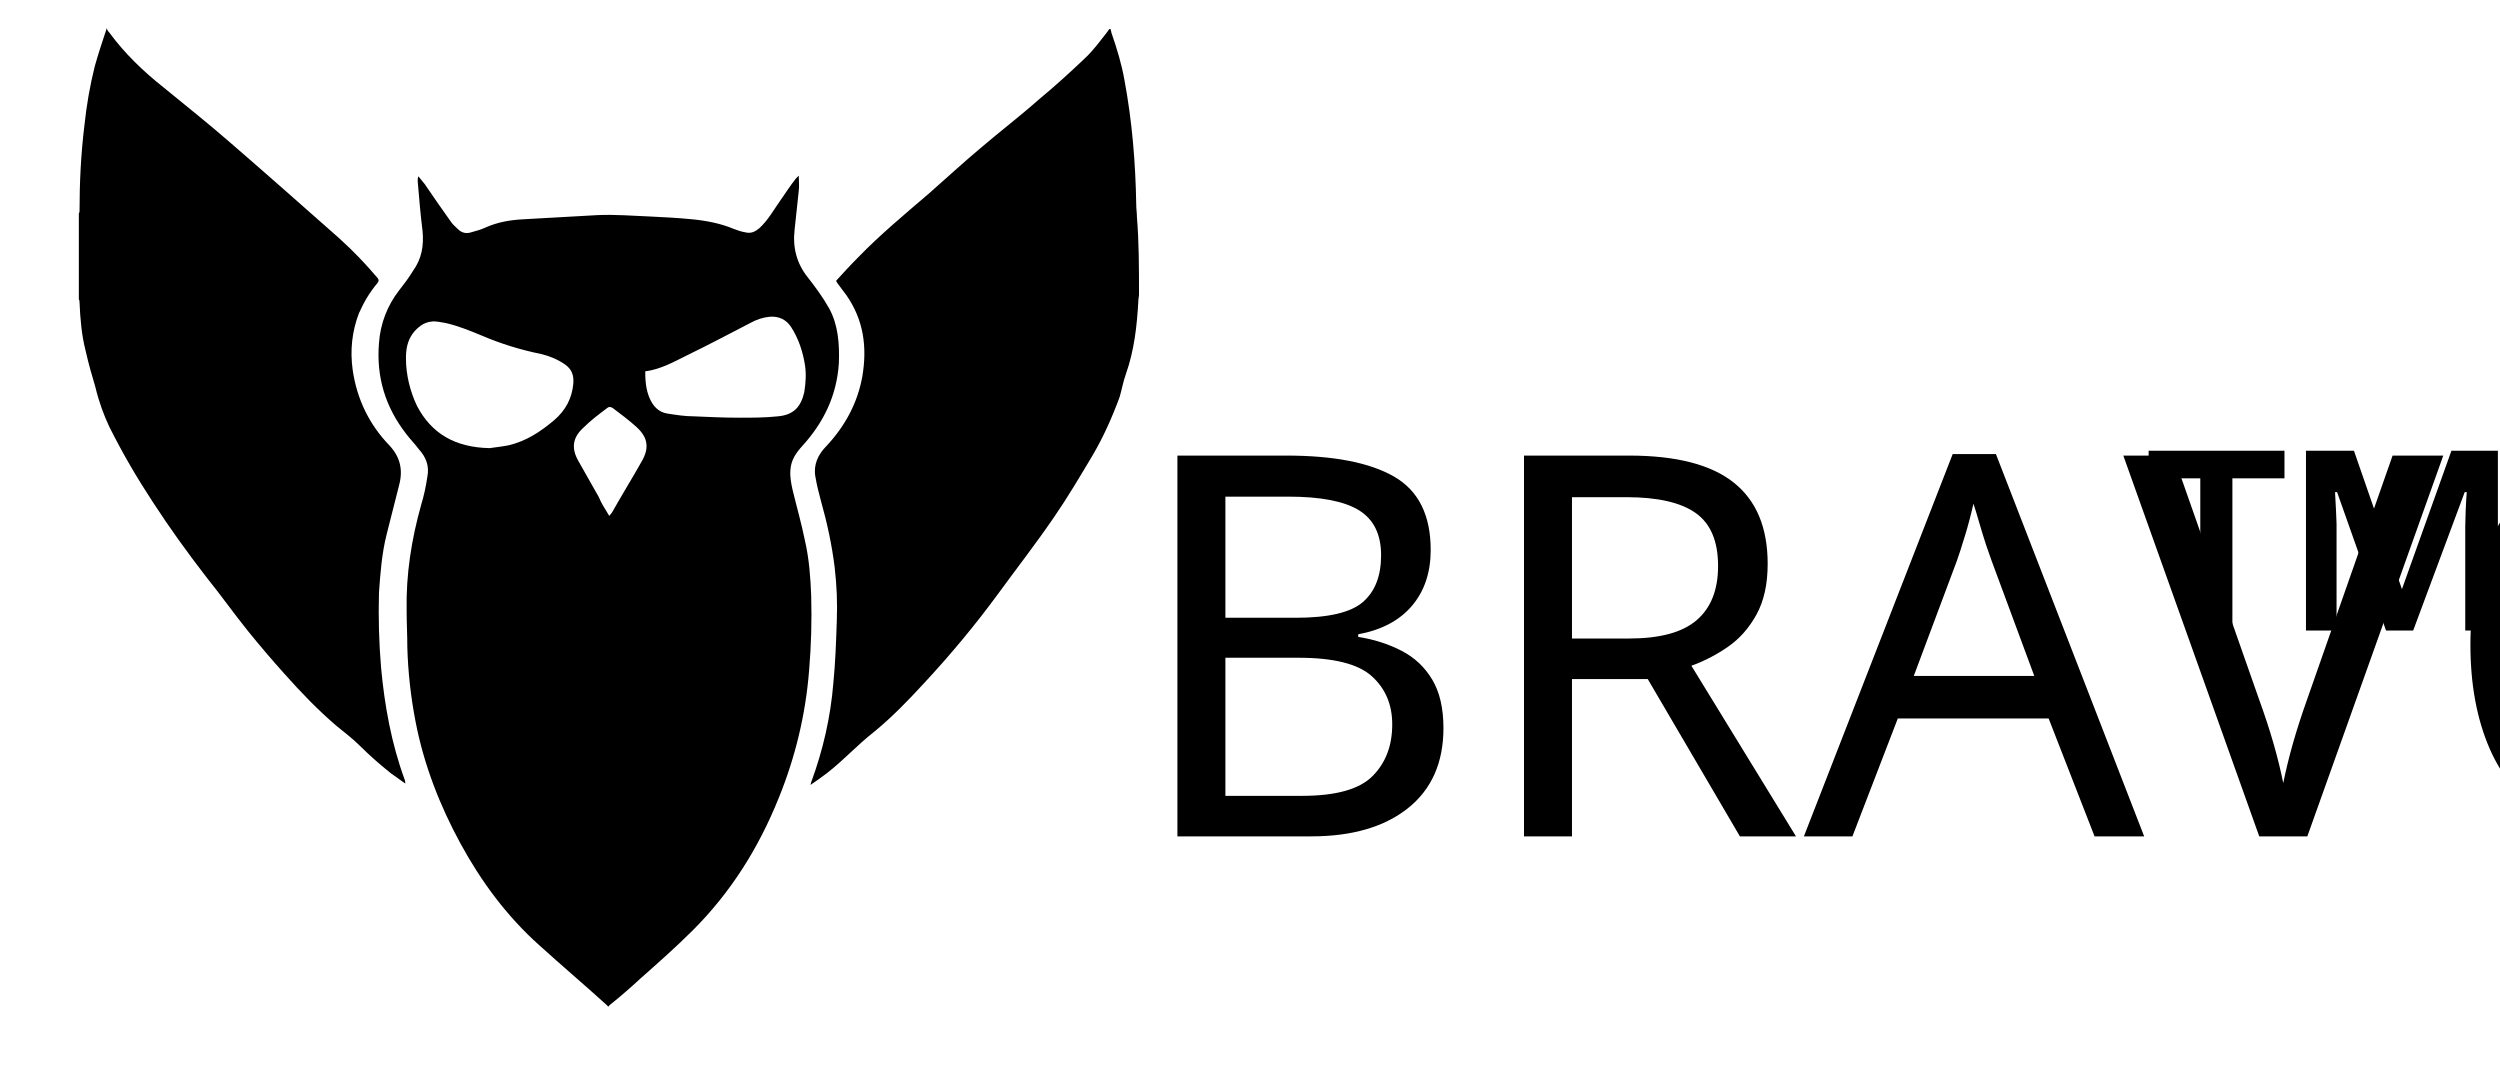
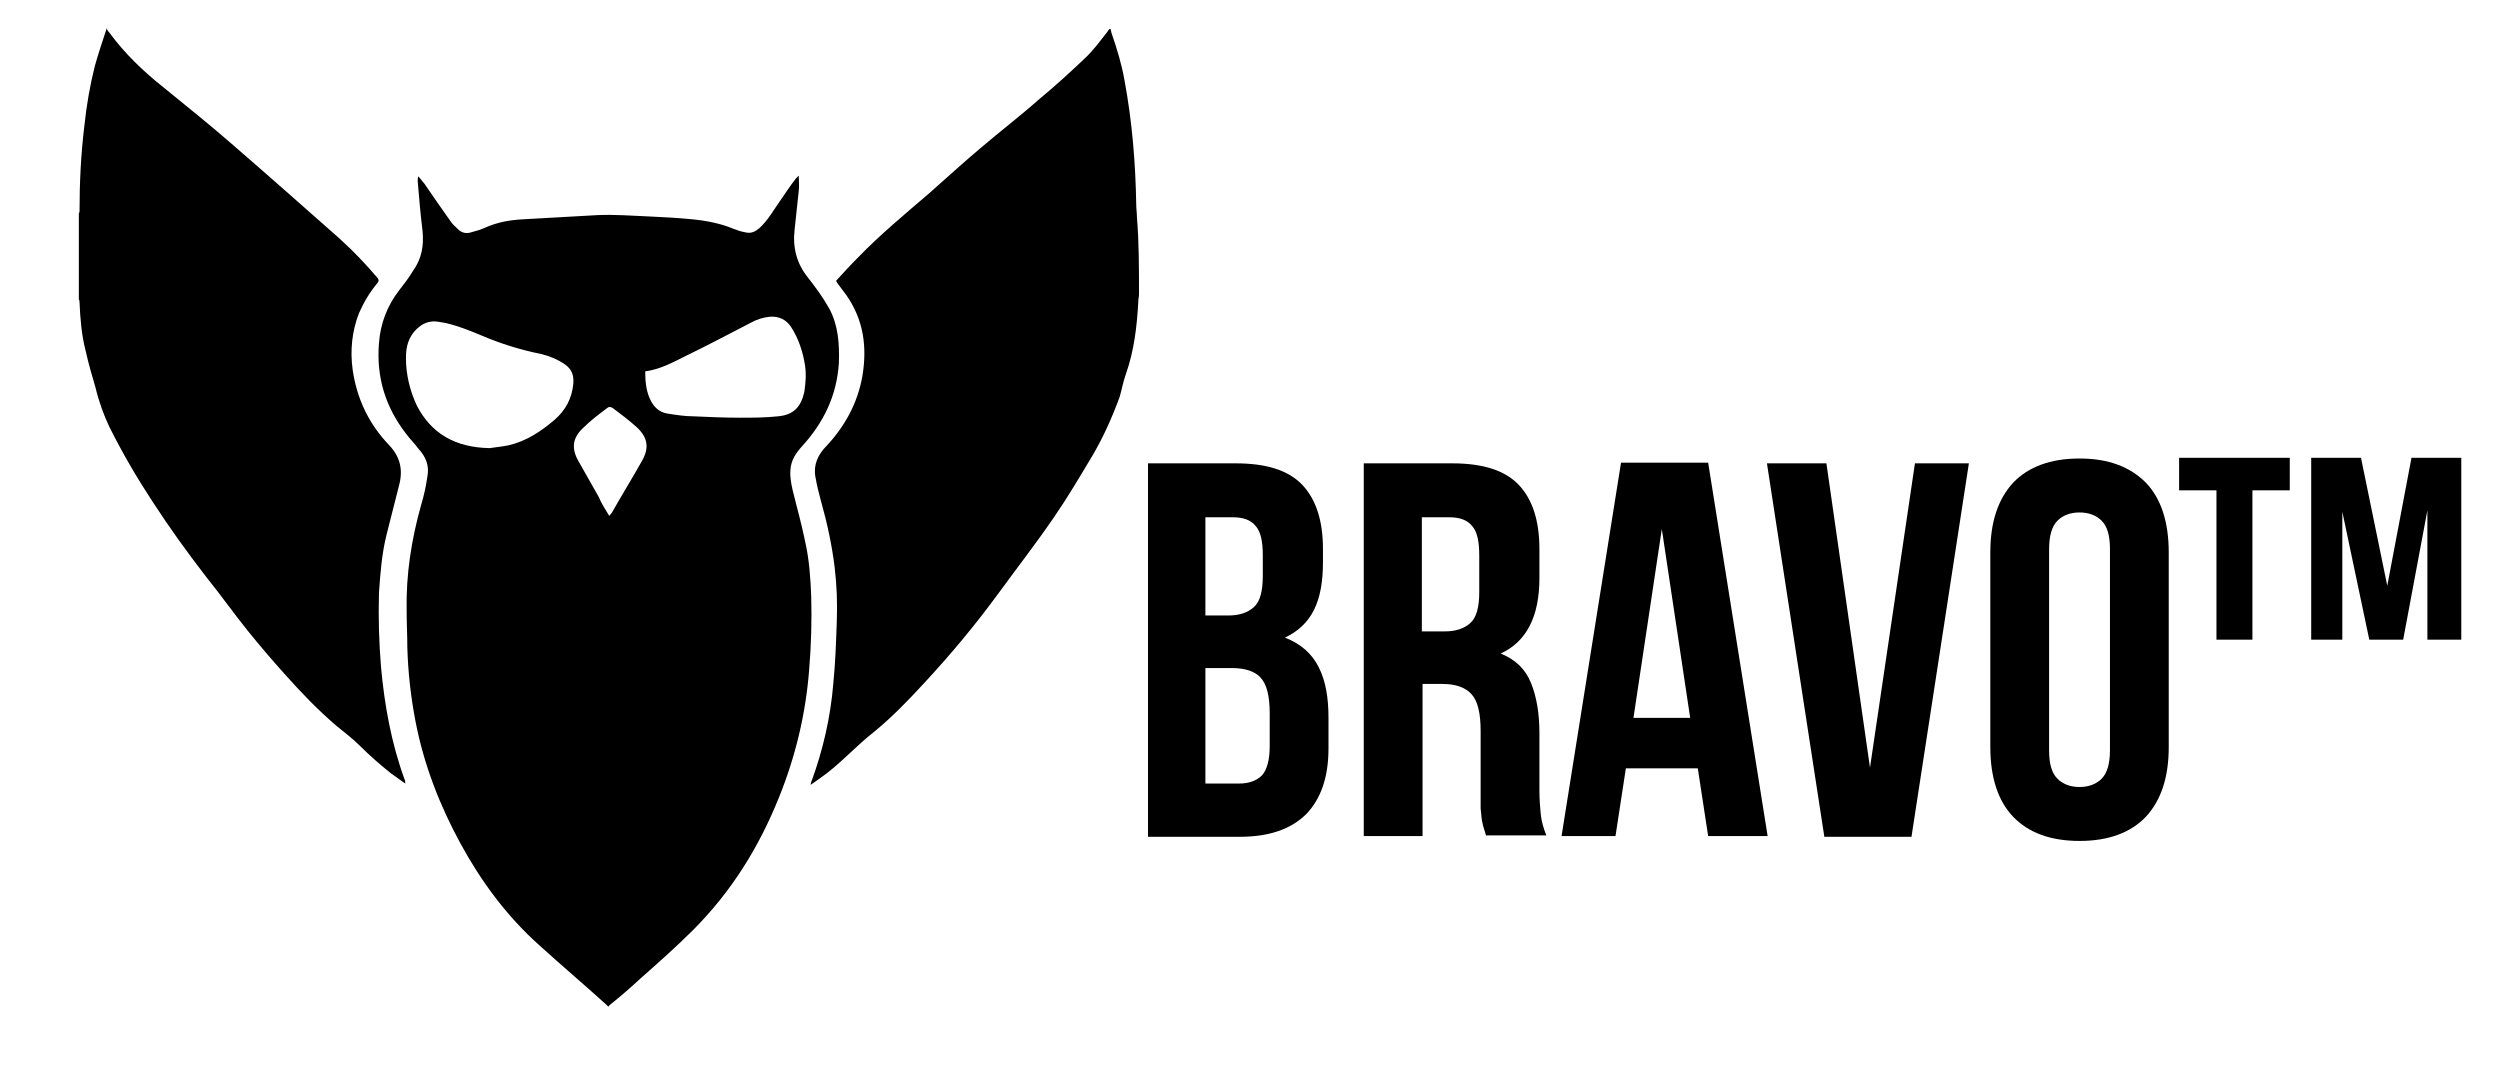
<svg xmlns="http://www.w3.org/2000/svg" version="1.1" id="Слой_1" x="0px" y="0px" viewBox="0 0 361.5 154.2" style="enable-background:new 0 0 361.5 154.2;" xml:space="preserve">
  <style type="text/css">
- 	.st0{font-family:'AA-BebasNeue';}
- 	.st1{font-size:77.104px;}
- 	.st2{font-size:73.824px;}
+ 	.st0{enable-background:new    ;}
</style>
+   <g class="st0">
+     <path d="M178.7,67c4.4,0,7.6,1,9.6,3.1c2,2.1,3,5.2,3,9.3v1.9c0,2.8-0.4,5.1-1.3,6.9c-0.9,1.8-2.3,3.1-4.2,4   c2.3,0.9,3.9,2.3,4.9,4.3c1,2,1.4,4.4,1.4,7.3v4.4c0,4.2-1.1,7.3-3.2,9.5c-2.2,2.2-5.4,3.3-9.6,3.3h-13.3V67H178.7z M174.3,74.7   v14.3h3.3c1.6,0,2.8-0.4,3.7-1.2c0.9-0.8,1.3-2.3,1.3-4.5v-3c0-2-0.3-3.4-1-4.2c-0.7-0.9-1.8-1.3-3.3-1.3H174.3z M174.3,96.7v16.6   h4.9c1.4,0,2.5-0.4,3.3-1.2c0.7-0.8,1.1-2.2,1.1-4.2v-4.7c0-2.5-0.4-4.2-1.3-5.2c-0.8-0.9-2.2-1.4-4.2-1.4H174.3z" />
+     <path d="M214.9,120.9c-0.1-0.4-0.2-0.7-0.3-1c-0.1-0.3-0.2-0.7-0.3-1.2c-0.1-0.5-0.1-1.1-0.2-1.8c0-0.7,0-1.6,0-2.7v-8.5   c0-2.5-0.4-4.3-1.3-5.3c-0.9-1-2.3-1.5-4.2-1.5h-2.9v22h-8.5V67H210c4.4,0,7.6,1,9.6,3.1c2,2.1,3,5.2,3,9.3v4.2   c0,5.6-1.9,9.2-5.6,10.9c2.2,0.9,3.6,2.3,4.4,4.3c0.8,2,1.2,4.4,1.2,7.2v8.3c0,1.3,0.1,2.5,0.2,3.5c0.1,1,0.4,2,0.8,3H214.9z    M205.6,74.7v16.6h3.3c1.6,0,2.8-0.4,3.7-1.2c0.9-0.8,1.3-2.3,1.3-4.5v-5.3c0-2-0.3-3.4-1-4.2c-0.7-0.9-1.8-1.3-3.3-1.3H205.6z" />
+     <path d="M255.6,120.9H247l-1.5-9.8h-10.4l-1.5,9.8h-7.8l8.6-54H247L255.6,120.9z M236.2,103.8h8.2l-4.1-27.3L236.2,103.8z" />
+     <path d="M270.4,111l6.5-44h7.8l-8.3,54h-12.6l-8.3-54h8.6L270.4,111z" />
+     <path d="M287.8,79.9c0-4.4,1.1-7.7,3.3-10.1c2.2-2.3,5.4-3.5,9.6-3.5c4.2,0,7.3,1.2,9.6,3.5c2.2,2.3,3.3,5.7,3.3,10.1V108   c0,4.4-1.1,7.7-3.3,10.1c-2.2,2.3-5.4,3.5-9.6,3.5c-4.2,0-7.4-1.2-9.6-3.5c-2.2-2.3-3.3-5.7-3.3-10.1V79.9z M296.3,108.5   c0,2,0.4,3.3,1.2,4.1c0.8,0.8,1.9,1.2,3.2,1.2c1.3,0,2.4-0.4,3.2-1.2c0.8-0.8,1.2-2.2,1.2-4.1V79.4c0-2-0.4-3.3-1.2-4.1   c-0.8-0.8-1.9-1.2-3.2-1.2c-1.3,0-2.4,0.4-3.2,1.2c-0.8,0.8-1.2,2.2-1.2,4.1V108.5z" />
+   </g>
+   <g class="st0">
+     <path d="M315.2,66.2h15.9v4.7h-5.4v21.6h-5.2V70.9h-5.4V66.2z M345.2,84.7l3.5-18.5h7.2v26.3H351V73.8l-3.5,18.7h-4.9L338.7,74   v18.5h-4.5V66.2h7.2L345.2,84.7z" />
+   </g>
  <g>
-     <text transform="matrix(1 0 0 1 162.7694 120.9385)" class="st0 st1">BRAVO</text>
-     <text transform="matrix(1 0 0 1 309.4442 117.8975)" class="st0 st2">™</text>
-     <g>
-       <path d="M88,145.6c-0.1-0.1-0.2-0.2-0.3-0.3c-3.2-2.9-6.5-5.7-9.7-8.6c-4.7-4.2-8.4-9.2-11.4-14.7c-3-5.5-5.3-11.4-6.5-17.6    c-0.7-3.6-1.1-7.2-1.2-10.8c0-1.8-0.1-3.5-0.1-5.3C58.7,83,59.5,78,60.9,73c0.4-1.3,0.7-2.7,0.9-4.1c0.3-1.5-0.2-2.8-1.2-3.9    c-0.6-0.8-1.3-1.5-1.9-2.3c-3-3.9-4.3-8.2-3.9-13.1c0.2-2.8,1.2-5.4,2.9-7.6c0.7-0.9,1.4-1.8,2-2.8c1.3-1.8,1.6-3.7,1.4-5.8    c-0.3-2.4-0.5-4.8-0.7-7.2c0-0.2,0-0.5,0.1-0.7c0.3,0.4,0.6,0.7,0.9,1.1c1.3,1.9,2.6,3.8,3.9,5.6c0.3,0.4,0.7,0.7,1.1,1.1    c0.5,0.4,1.1,0.5,1.7,0.3c0.7-0.2,1.5-0.4,2.1-0.7c1.8-0.8,3.6-1.1,5.6-1.2c3.6-0.2,7.2-0.4,10.7-0.6c2.5-0.1,4.9,0.1,7.4,0.2    c2,0.1,4.1,0.2,6.1,0.4c2.1,0.2,4.2,0.6,6.1,1.4c0.5,0.2,1.1,0.4,1.7,0.5c0.8,0.2,1.4-0.1,2-0.6c1.3-1.2,2.1-2.7,3.1-4.1    c0.7-1,1.4-2.1,2.2-3.1c0.1-0.1,0.2-0.2,0.4-0.4c0,0.8,0.1,1.5,0,2.2c-0.2,1.9-0.4,3.7-0.6,5.6c-0.3,2.6,0.3,4.9,1.9,6.9    c1.1,1.4,2.2,2.9,3.1,4.5c1.3,2.4,1.5,5.1,1.4,7.9c-0.3,4.7-2.2,8.6-5.3,12c-0.9,1-1.6,2-1.7,3.4c-0.1,1,0.1,2,0.3,2.9    c0.6,2.5,1.3,4.9,1.8,7.4c0.6,2.6,0.8,5.3,0.9,8c0.1,3.6,0,7.1-0.3,10.7c-0.5,6.4-2,12.6-4.4,18.5c-2.9,7.2-6.9,13.6-12.4,19.1    c-2.4,2.4-5,4.7-7.6,7c-1.4,1.3-2.9,2.6-4.4,3.8c-0.1,0.1-0.2,0.2-0.3,0.3C88.2,145.6,88.1,145.6,88,145.6z M70.8,64.8    c0.6-0.1,1.7-0.2,2.7-0.4c2.6-0.6,4.7-2,6.7-3.7c1.6-1.4,2.5-3.1,2.7-5.2c0.1-1.2-0.2-2.1-1.2-2.8c-1-0.7-2.2-1.2-3.4-1.5    c-3-0.6-5.9-1.5-8.7-2.7c-1.7-0.7-3.4-1.4-5.2-1.8c-0.7-0.1-1.4-0.3-2-0.2c-1.1,0.1-2,0.8-2.7,1.7c-0.8,1.1-1,2.3-1,3.6    c0,2.4,0.6,4.8,1.6,6.9C62.4,62.7,65.8,64.7,70.8,64.8z M93.3,53.7c0,1.3,0.1,2.6,0.6,3.8c0.5,1.2,1.3,2.1,2.6,2.3    c1.3,0.2,2.5,0.4,3.8,0.4c2.2,0.1,4.4,0.2,6.6,0.2c1.9,0,3.7,0,5.6-0.2c2.2-0.2,3.3-1.3,3.8-3.5c0.2-1.3,0.3-2.6,0.1-3.9    c-0.3-1.9-0.9-3.8-2-5.5c-0.7-1.1-1.8-1.6-3.1-1.5c-1,0.1-1.9,0.4-2.8,0.9c-3.1,1.6-6.1,3.2-9.2,4.7    C97.3,52.4,95.5,53.4,93.3,53.7z M88.1,74.6c0.2-0.2,0.3-0.4,0.4-0.5c1.4-2.5,2.9-4.9,4.3-7.4c1.1-1.9,0.9-3.4-0.7-4.9    c-1.1-1-2.3-1.9-3.5-2.8c-0.3-0.2-0.6-0.2-0.8,0c-1.2,0.9-2.4,1.8-3.5,2.9c-1.5,1.4-1.7,2.9-0.7,4.7c1,1.8,2,3.5,3,5.3    C86.9,72.7,87.5,73.6,88.1,74.6z" />
-       <path d="M164.7,42.6c0,0.3-0.1,0.6-0.1,1c-0.2,3.6-0.6,7.1-1.8,10.5c-0.4,1.1-0.6,2.3-0.9,3.3c-1.1,3-2.4,5.9-4,8.6    c-1.8,3-3.5,5.9-5.5,8.8c-2.6,3.8-5.4,7.4-8.1,11.1c-3.3,4.5-6.8,8.7-10.6,12.8c-2.3,2.5-4.7,5-7.4,7.2c-2.3,1.8-4.3,4-6.6,5.8    c-0.8,0.6-1.6,1.2-2.5,1.8c0-0.1,0.1-0.3,0.1-0.4c1.7-4.6,2.8-9.4,3.2-14.3c0.3-3,0.4-6,0.5-9c0.1-2.6,0-5.1-0.3-7.7    c-0.4-3.3-1.1-6.5-2-9.7c-0.3-1.1-0.6-2.3-0.8-3.5c-0.3-1.7,0.4-3.2,1.6-4.4c2.7-2.9,4.5-6.2,5.2-10.1c0.7-4.2,0.2-8.1-2.3-11.7    c-0.4-0.5-0.8-1.1-1.2-1.6c-0.1-0.1-0.2-0.3-0.3-0.5c1.1-1.2,2.1-2.3,3.2-3.4c3.2-3.3,6.7-6.2,10.2-9.2c2.5-2.2,5-4.5,7.5-6.6    c2.8-2.4,5.7-4.6,8.4-7c2.3-1.9,4.5-3.9,6.6-5.9c1.3-1.2,2.3-2.6,3.4-4c0.1-0.1,0.1-0.2,0.2-0.3c0.1,0,0.2,0,0.2,0    c0,0.2,0.1,0.3,0.1,0.5c0.8,2.3,1.5,4.6,1.9,6.9c1.1,5.9,1.6,11.9,1.7,18c0,0.6,0.1,1.2,0.1,1.8C164.7,35,164.7,38.8,164.7,42.6z" />
-       <path d="M15.4,4.1c0.1,0.2,0.2,0.4,0.4,0.6c2.2,3,4.9,5.6,7.8,7.9c3.3,2.7,6.7,5.4,9.9,8.2c5.2,4.5,10.4,9.1,15.6,13.7    c2,1.8,3.8,3.7,5.5,5.7c0.2,0.3,0.2,0.4,0,0.7c-1.1,1.3-2,2.8-2.7,4.4c-1,2.6-1.3,5.4-0.9,8.2c0.6,4.2,2.4,7.9,5.3,10.9    c1.6,1.7,2,3.6,1.4,5.8c-0.6,2.4-1.2,4.7-1.8,7.1c-0.7,2.8-0.9,5.6-1.1,8.4c-0.1,3.6,0,7.2,0.3,10.8c0.5,5.5,1.5,11,3.4,16.2    c0.1,0.2,0.1,0.4,0.1,0.6c-0.7-0.5-1.4-1-2.1-1.5c-1.5-1.2-3-2.5-4.4-3.9c-1.1-1.1-2.3-2-3.4-2.9c-2.7-2.3-5.2-4.9-7.6-7.6    c-1.8-2-3.5-4-5.2-6.1c-2.1-2.6-4-5.3-6.1-7.9c-2.7-3.5-5.3-7.1-7.7-10.8c-2.3-3.5-4.4-7.1-6.3-10.9C15,60,14.3,58.1,13.8,56    c-0.5-1.7-1-3.4-1.4-5.2c-0.6-2.3-0.8-4.7-0.9-7.1c0-0.1,0-0.3-0.1-0.4c0-4.1,0-8.3,0-12.4c0-0.1,0.1-0.2,0.1-0.3    c0-4.2,0.2-8.3,0.7-12.4c0.3-2.9,0.8-5.8,1.5-8.6c0.5-1.8,1.1-3.6,1.7-5.4C15.3,4.1,15.4,4.1,15.4,4.1z" />
-     </g>
+     <path d="M88,145.6c-0.1-0.1-0.2-0.2-0.3-0.3c-3.2-2.9-6.5-5.7-9.7-8.6c-4.7-4.2-8.4-9.2-11.4-14.7s-5.3-11.4-6.5-17.6   c-0.7-3.6-1.1-7.2-1.2-10.8c0-1.8-0.1-3.5-0.1-5.3C58.7,83,59.5,78,60.9,73c0.4-1.3,0.7-2.7,0.9-4.1c0.3-1.5-0.2-2.8-1.2-3.9   c-0.6-0.8-1.3-1.5-1.9-2.3c-3-3.9-4.3-8.2-3.9-13.1c0.2-2.8,1.2-5.4,2.9-7.6c0.7-0.9,1.4-1.8,2-2.8c1.3-1.8,1.6-3.7,1.4-5.8   c-0.3-2.4-0.5-4.8-0.7-7.2c0-0.2,0-0.5,0.1-0.7c0.3,0.4,0.6,0.7,0.9,1.1c1.3,1.9,2.6,3.8,3.9,5.6c0.3,0.4,0.7,0.7,1.1,1.1   c0.5,0.4,1.1,0.5,1.7,0.3c0.7-0.2,1.5-0.4,2.1-0.7c1.8-0.8,3.6-1.1,5.6-1.2c3.6-0.2,7.2-0.4,10.7-0.6c2.5-0.1,4.9,0.1,7.4,0.2   c2,0.1,4.1,0.2,6.1,0.4c2.1,0.2,4.2,0.6,6.1,1.4c0.5,0.2,1.1,0.4,1.7,0.5c0.8,0.2,1.4-0.1,2-0.6c1.3-1.2,2.1-2.7,3.1-4.1   c0.7-1,1.4-2.1,2.2-3.1c0.1-0.1,0.2-0.2,0.4-0.4c0,0.8,0.1,1.5,0,2.2c-0.2,1.9-0.4,3.7-0.6,5.6c-0.3,2.6,0.3,4.9,1.9,6.9   c1.1,1.4,2.2,2.9,3.1,4.5c1.3,2.4,1.5,5.1,1.4,7.9c-0.3,4.7-2.2,8.6-5.3,12c-0.9,1-1.6,2-1.7,3.4c-0.1,1,0.1,2,0.3,2.9   c0.6,2.5,1.3,4.9,1.8,7.4c0.6,2.6,0.8,5.3,0.9,8c0.1,3.6,0,7.1-0.3,10.7c-0.5,6.4-2,12.6-4.4,18.5c-2.9,7.2-6.9,13.6-12.4,19.1   c-2.4,2.4-5,4.7-7.6,7c-1.4,1.3-2.9,2.6-4.4,3.8c-0.1,0.1-0.2,0.2-0.3,0.3C88.2,145.6,88.1,145.6,88,145.6z M70.8,64.8   c0.6-0.1,1.7-0.2,2.7-0.4c2.6-0.6,4.7-2,6.7-3.7c1.6-1.4,2.5-3.1,2.7-5.2c0.1-1.2-0.2-2.1-1.2-2.8s-2.2-1.2-3.4-1.5   c-3-0.6-5.9-1.5-8.7-2.7c-1.7-0.7-3.4-1.4-5.2-1.8c-0.7-0.1-1.4-0.3-2-0.2c-1.1,0.1-2,0.8-2.7,1.7c-0.8,1.1-1,2.3-1,3.6   c0,2.4,0.6,4.8,1.6,6.9C62.4,62.7,65.8,64.7,70.8,64.8z M93.3,53.7c0,1.3,0.1,2.6,0.6,3.8s1.3,2.1,2.6,2.3c1.3,0.2,2.5,0.4,3.8,0.4   c2.2,0.1,4.4,0.2,6.6,0.2c1.9,0,3.7,0,5.6-0.2c2.2-0.2,3.3-1.3,3.8-3.5c0.2-1.3,0.3-2.6,0.1-3.9c-0.3-1.9-0.9-3.8-2-5.5   c-0.7-1.1-1.8-1.6-3.1-1.5c-1,0.1-1.9,0.4-2.8,0.9c-3.1,1.6-6.1,3.2-9.2,4.7C97.3,52.4,95.5,53.4,93.3,53.7z M88.1,74.6   c0.2-0.2,0.3-0.4,0.4-0.5c1.4-2.5,2.9-4.9,4.3-7.4c1.1-1.9,0.9-3.4-0.7-4.9c-1.1-1-2.3-1.9-3.5-2.8c-0.3-0.2-0.6-0.2-0.8,0   c-1.2,0.9-2.4,1.8-3.5,2.9c-1.5,1.4-1.7,2.9-0.7,4.7s2,3.5,3,5.3C86.9,72.7,87.5,73.6,88.1,74.6z" />
+     <path d="M164.7,42.6c0,0.3-0.1,0.6-0.1,1c-0.2,3.6-0.6,7.1-1.8,10.5c-0.4,1.1-0.6,2.3-0.9,3.3c-1.1,3-2.4,5.9-4,8.6   c-1.8,3-3.5,5.9-5.5,8.8c-2.6,3.8-5.4,7.4-8.1,11.1c-3.3,4.5-6.8,8.7-10.6,12.8c-2.3,2.5-4.7,5-7.4,7.2c-2.3,1.8-4.3,4-6.6,5.8   c-0.8,0.6-1.6,1.2-2.5,1.8c0-0.1,0.1-0.3,0.1-0.4c1.7-4.6,2.8-9.4,3.2-14.3c0.3-3,0.4-6,0.5-9c0.1-2.6,0-5.1-0.3-7.7   c-0.4-3.3-1.1-6.5-2-9.7c-0.3-1.1-0.6-2.3-0.8-3.5c-0.3-1.7,0.4-3.2,1.6-4.4c2.7-2.9,4.5-6.2,5.2-10.1c0.7-4.2,0.2-8.1-2.3-11.7   c-0.4-0.5-0.8-1.1-1.2-1.6c-0.1-0.1-0.2-0.3-0.3-0.5c1.1-1.2,2.1-2.3,3.2-3.4c3.2-3.3,6.7-6.2,10.2-9.2c2.5-2.2,5-4.5,7.5-6.6   c2.8-2.4,5.7-4.6,8.4-7c2.3-1.9,4.5-3.9,6.6-5.9c1.3-1.2,2.3-2.6,3.4-4c0.1-0.1,0.1-0.2,0.2-0.3c0.1,0,0.2,0,0.2,0   c0,0.2,0.1,0.3,0.1,0.5c0.8,2.3,1.5,4.6,1.9,6.9c1.1,5.9,1.6,11.9,1.7,18c0,0.6,0.1,1.2,0.1,1.8C164.7,35,164.7,38.8,164.7,42.6z" />
+     <path d="M15.4,4.1c0.1,0.2,0.2,0.4,0.4,0.6c2.2,3,4.9,5.6,7.8,7.9c3.3,2.7,6.7,5.4,9.9,8.2c5.2,4.5,10.4,9.1,15.6,13.7   c2,1.8,3.8,3.7,5.5,5.7c0.2,0.3,0.2,0.4,0,0.7c-1.1,1.3-2,2.8-2.7,4.4c-1,2.6-1.3,5.4-0.9,8.2c0.6,4.2,2.4,7.9,5.3,10.9   c1.6,1.7,2,3.6,1.4,5.8c-0.6,2.4-1.2,4.7-1.8,7.1c-0.7,2.8-0.9,5.6-1.1,8.4c-0.1,3.6,0,7.2,0.3,10.8c0.5,5.5,1.5,11,3.4,16.2   c0.1,0.2,0.1,0.4,0.1,0.6c-0.7-0.5-1.4-1-2.1-1.5c-1.5-1.2-3-2.5-4.4-3.9c-1.1-1.1-2.3-2-3.4-2.9c-2.7-2.3-5.2-4.9-7.6-7.6   c-1.8-2-3.5-4-5.2-6.1c-2.1-2.6-4-5.3-6.1-7.9c-2.7-3.5-5.3-7.1-7.7-10.8c-2.3-3.5-4.4-7.1-6.3-10.9c-0.8-1.7-1.5-3.6-2-5.7   c-0.5-1.7-1-3.4-1.4-5.2c-0.6-2.3-0.8-4.7-0.9-7.1c0-0.1,0-0.3-0.1-0.4c0-4.1,0-8.3,0-12.4c0-0.1,0.1-0.2,0.1-0.3   c0-4.2,0.2-8.3,0.7-12.4c0.3-2.9,0.8-5.8,1.5-8.6c0.5-1.8,1.1-3.6,1.7-5.4C15.3,4.1,15.4,4.1,15.4,4.1z" />
  </g>
</svg>
